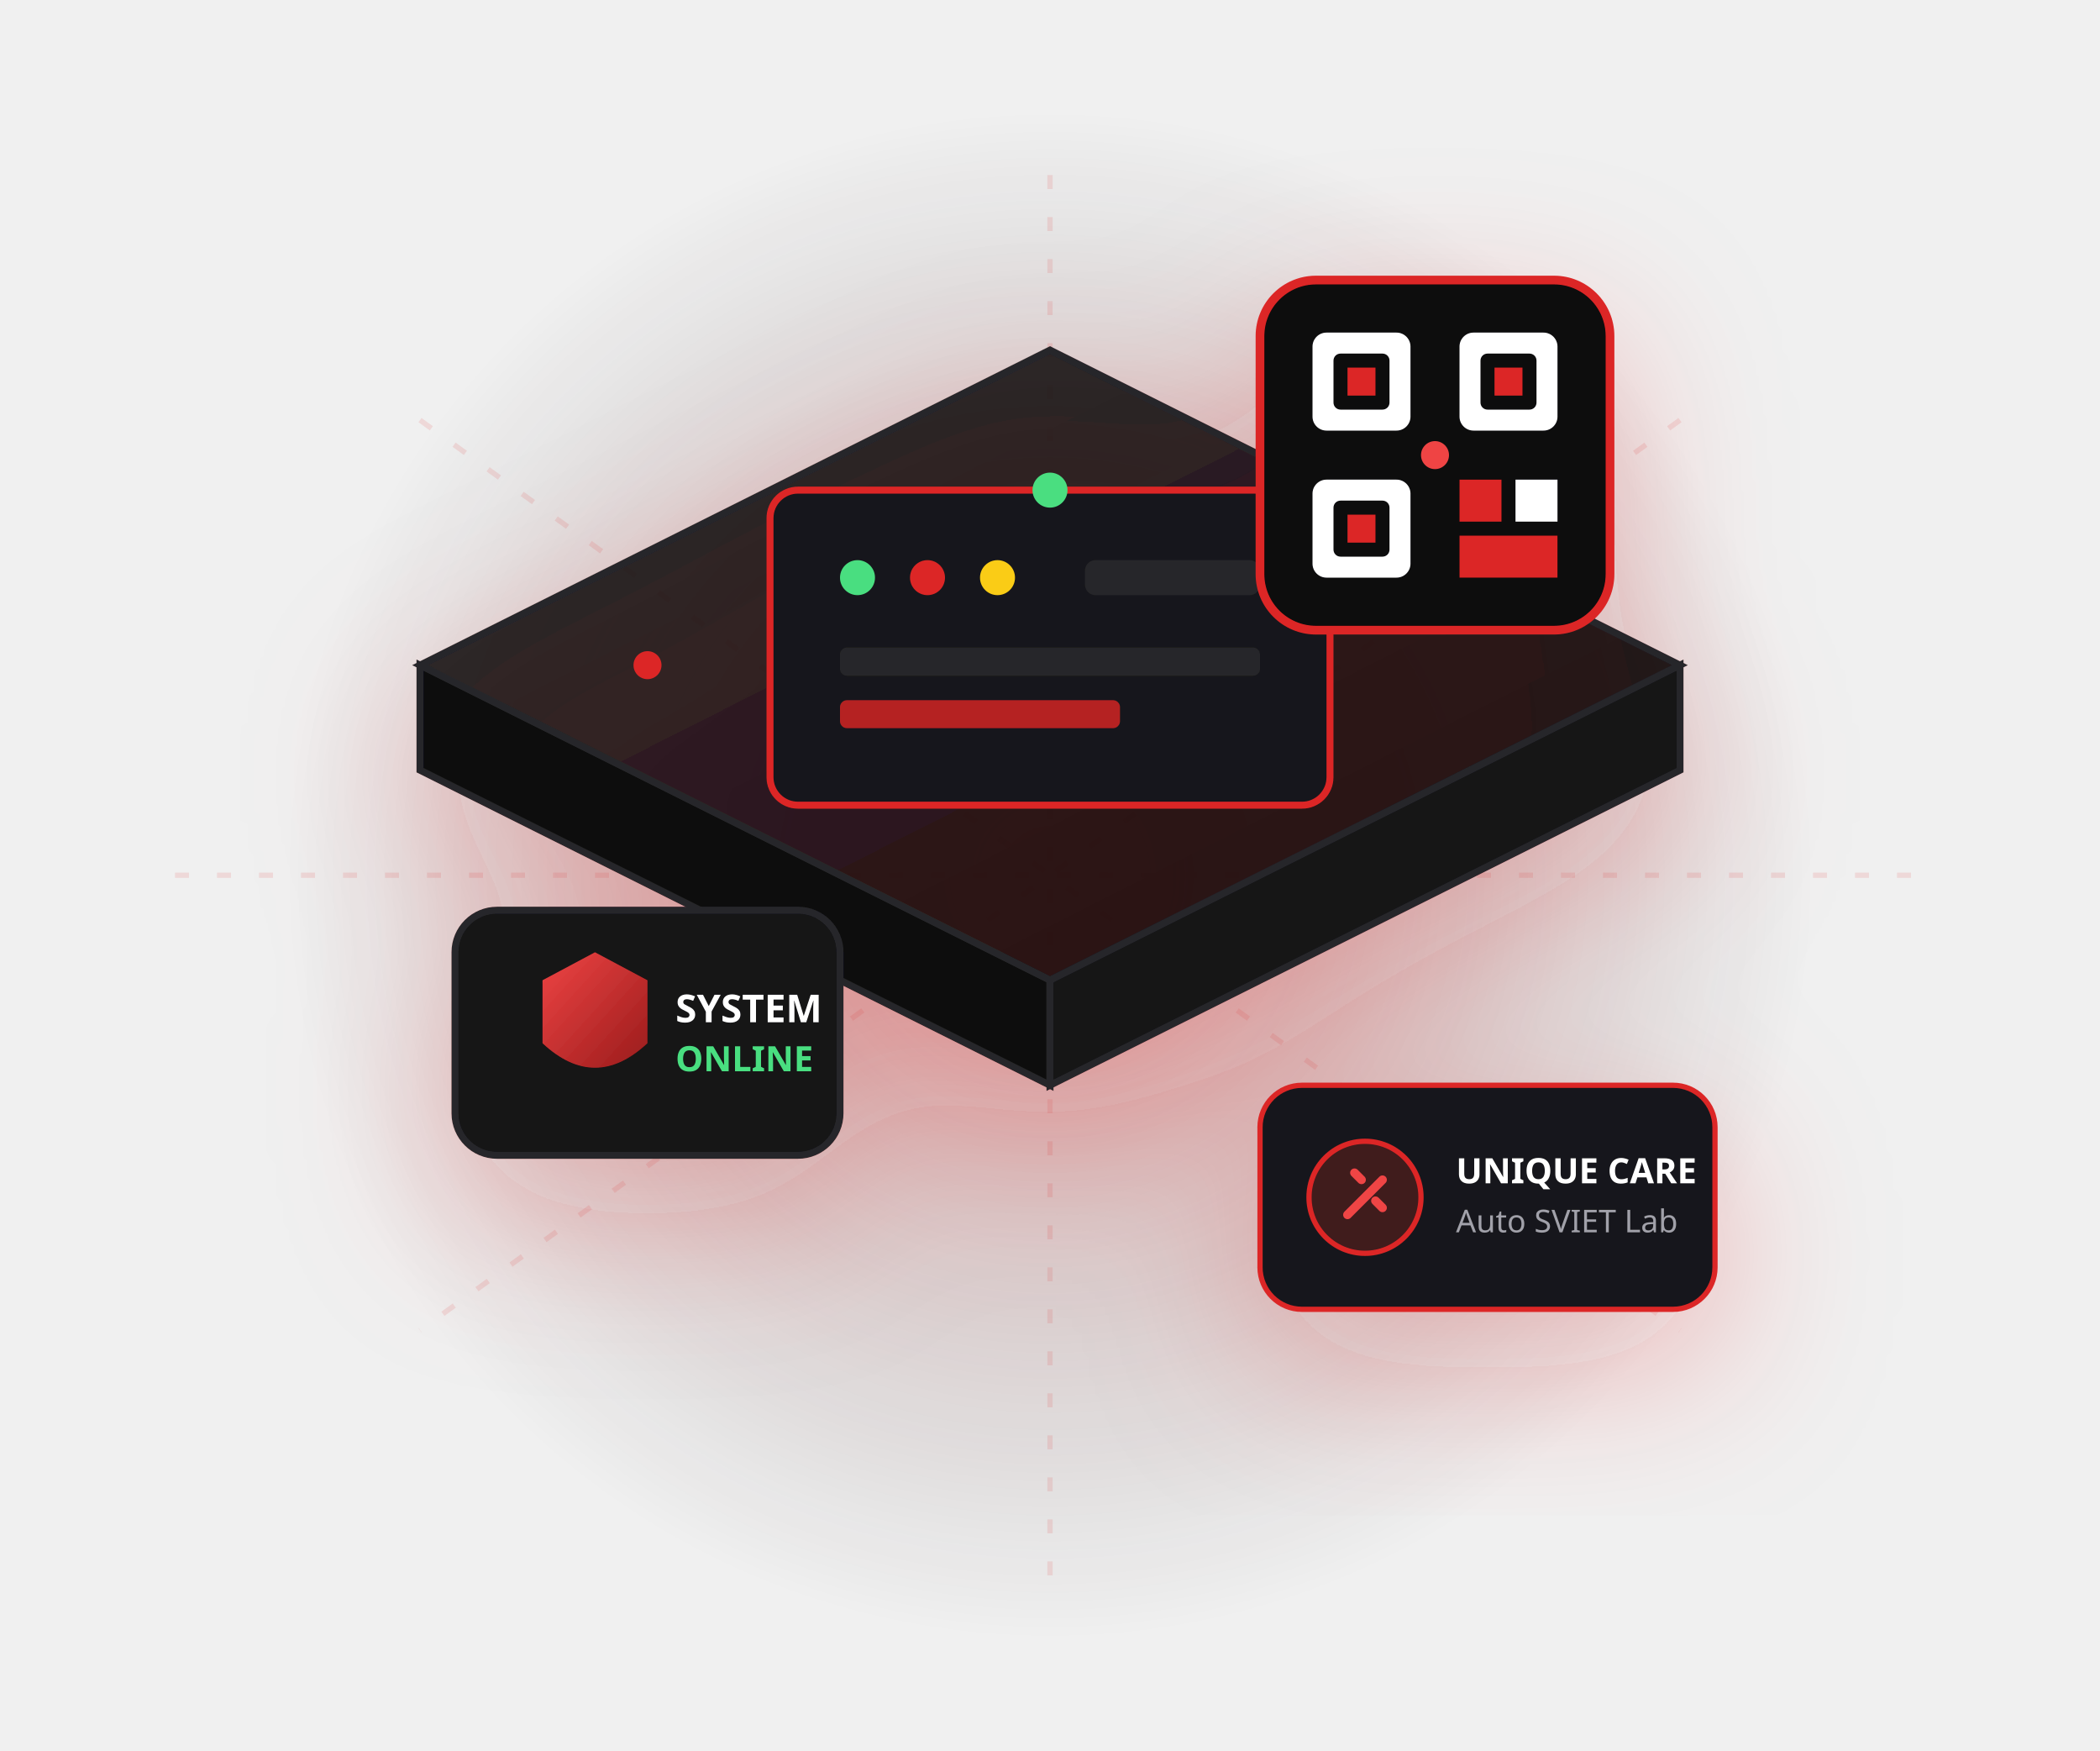
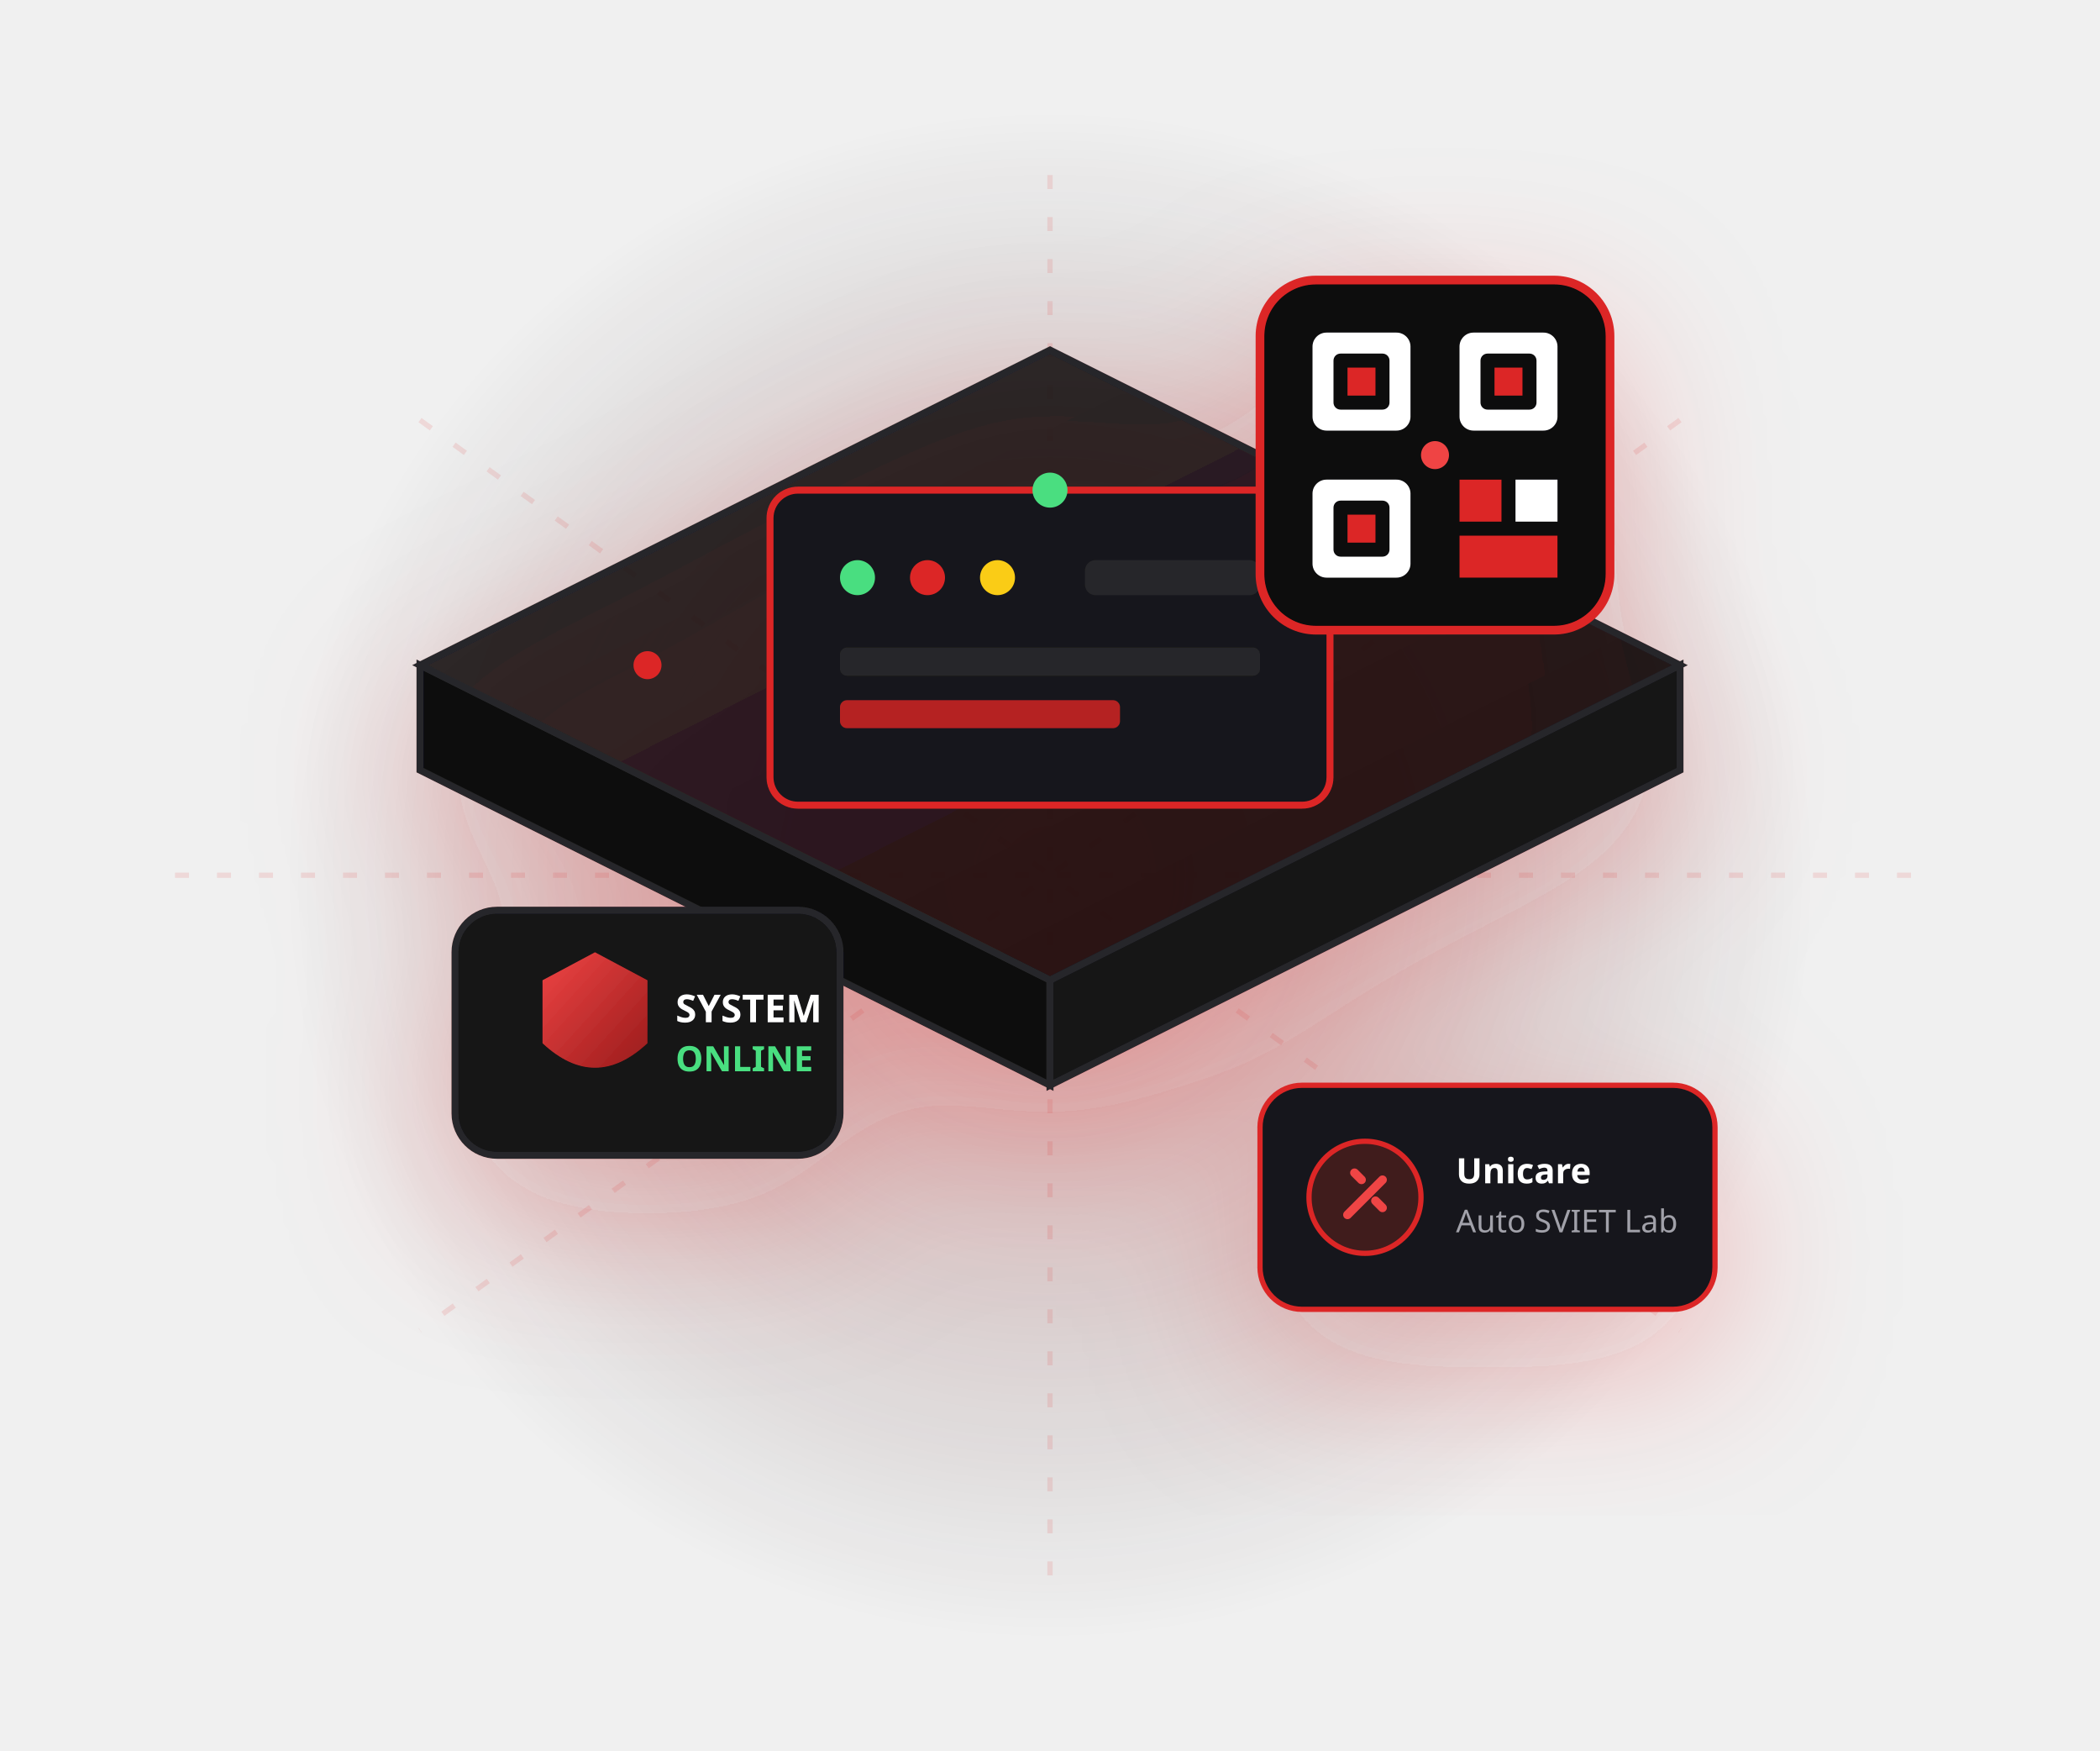
<svg xmlns="http://www.w3.org/2000/svg" viewBox="0 0 600 500" fill="none">
  <defs>
    <radialGradient id="redGlow" cx="50%" cy="50%" r="50%">
      <stop offset="0%" stop-color="#dc2626" stop-opacity="0.35" />
      <stop offset="100%" stop-color="#09090b" stop-opacity="0" />
    </radialGradient>
    <linearGradient id="redGrad" x1="0%" y1="0%" x2="100%" y2="100%">
      <stop offset="0%" stop-color="#ef4444" />
      <stop offset="100%" stop-color="#991b1b" />
    </linearGradient>
    <linearGradient id="cardGrad" x1="0%" y1="0%" x2="100%" y2="100%">
      <stop offset="0%" stop-color="#18181b" stop-opacity="0.9" />
      <stop offset="100%" stop-color="#09090b" stop-opacity="0.95" />
    </linearGradient>
    <filter id="shadow" x="-20%" y="-20%" width="140%" height="140%">
      <feDropShadow dx="0" dy="16" stdDeviation="24" flood-color="#dc2626" flood-opacity="0.25" />
    </filter>
  </defs>
  <circle cx="300" cy="250" r="220" fill="url(#redGlow)" />
  <path d="M50 250 H 550 M 300 50 V 450 M 120 120 L 480 380 M 480 120 L 120 380" stroke="#dc2626" stroke-opacity="0.12" stroke-width="1.5" stroke-dasharray="4 8" />
  <g filter="url(#shadow)">
    <polygon points="300,100 480,190 300,280 120,190" fill="url(#cardGrad)" stroke="#27272a" stroke-width="2" />
    <polygon points="120,190 300,280 300,310 120,220" fill="#0c0c0e" stroke="#27272a" stroke-width="2" />
    <polygon points="480,190 300,280 300,310 480,220" fill="#121215" stroke="#27272a" stroke-width="2" />
    <rect x="220" y="140" width="160" height="90" rx="8" fill="#18181b" stroke="#dc2626" stroke-width="2" />
    <circle cx="245" cy="165" r="5" fill="#4ade80" />
    <circle cx="265" cy="165" r="5" fill="#dc2626" />
    <circle cx="285" cy="165" r="5" fill="#facc15" />
    <rect x="310" y="160" width="50" height="10" rx="3" fill="#27272a" />
    <rect x="240" y="185" width="120" height="8" rx="2" fill="#27272a" />
    <rect x="240" y="200" width="80" height="8" rx="2" fill="#dc2626" opacity="0.8" />
    <g transform="translate(360, 80)">
      <rect x="0" y="0" width="100" height="100" rx="16" fill="#09090b" stroke="#dc2626" stroke-width="2.5" />
      <rect x="15" y="15" width="28" height="28" rx="4" fill="#ffffff" />
      <rect x="21" y="21" width="16" height="16" rx="2" fill="#09090b" />
      <rect x="25" y="25" width="8" height="8" fill="#dc2626" />
      <rect x="57" y="15" width="28" height="28" rx="4" fill="#ffffff" />
      <rect x="63" y="21" width="16" height="16" rx="2" fill="#09090b" />
      <rect x="67" y="25" width="8" height="8" fill="#dc2626" />
      <rect x="15" y="57" width="28" height="28" rx="4" fill="#ffffff" />
      <rect x="21" y="63" width="16" height="16" rx="2" fill="#09090b" />
      <rect x="25" y="67" width="8" height="8" fill="#dc2626" />
      <rect x="57" y="57" width="12" height="12" fill="#dc2626" />
      <rect x="73" y="57" width="12" height="12" fill="#ffffff" />
      <rect x="57" y="73" width="28" height="12" fill="#dc2626" />
    </g>
    <g transform="translate(130, 260)">
      <rect x="0" y="0" width="110" height="70" rx="12" fill="#121215" stroke="#27272a" stroke-width="2" />
      <path d="M 25 20 L 40 12 L 55 20 V 38 Q 40 52 25 38 Z" fill="url(#redGrad)" />
      <text x="63" y="32" fill="#ffffff" font-family="'Space Grotesk', sans-serif" font-size="11" font-weight="700">SYSTEM</text>
      <text x="63" y="46" fill="#4ade80" font-family="'Space Grotesk', sans-serif" font-size="10" font-weight="600">ONLINE</text>
    </g>
    <g transform="translate(360, 310)">
      <rect x="0" y="0" width="130" height="64" rx="12" fill="#18181b" stroke="#dc2626" stroke-width="1.5" />
      <circle cx="30" cy="32" r="16" fill="rgba(220, 38, 38, 0.2)" stroke="#dc2626" stroke-width="1.5" />
      <path d="M 25 37 L 35 27 M 27 25 L 29 27 M 33 33 L 35 35" stroke="#ef4444" stroke-width="2.5" stroke-linecap="round" />
-       <text x="56" y="28" fill="#ffffff" font-family="'Space Grotesk', sans-serif" font-size="10" font-weight="700">UNIQUE CARE</text>
+       <text x="56" y="28" fill="#ffffff" font-family="'Space Grotesk', sans-serif" font-size="10" font-weight="700">Unicare</text>
      <text x="56" y="42" fill="#a1a1aa" font-family="'Space Grotesk', sans-serif" font-size="9">Auto SVIET Lab</text>
    </g>
  </g>
  <circle cx="185" cy="190" r="4" fill="#dc2626" />
  <circle cx="410" cy="130" r="4" fill="#ef4444" />
  <circle cx="300" cy="140" r="5" fill="#4ade80" />
</svg>
